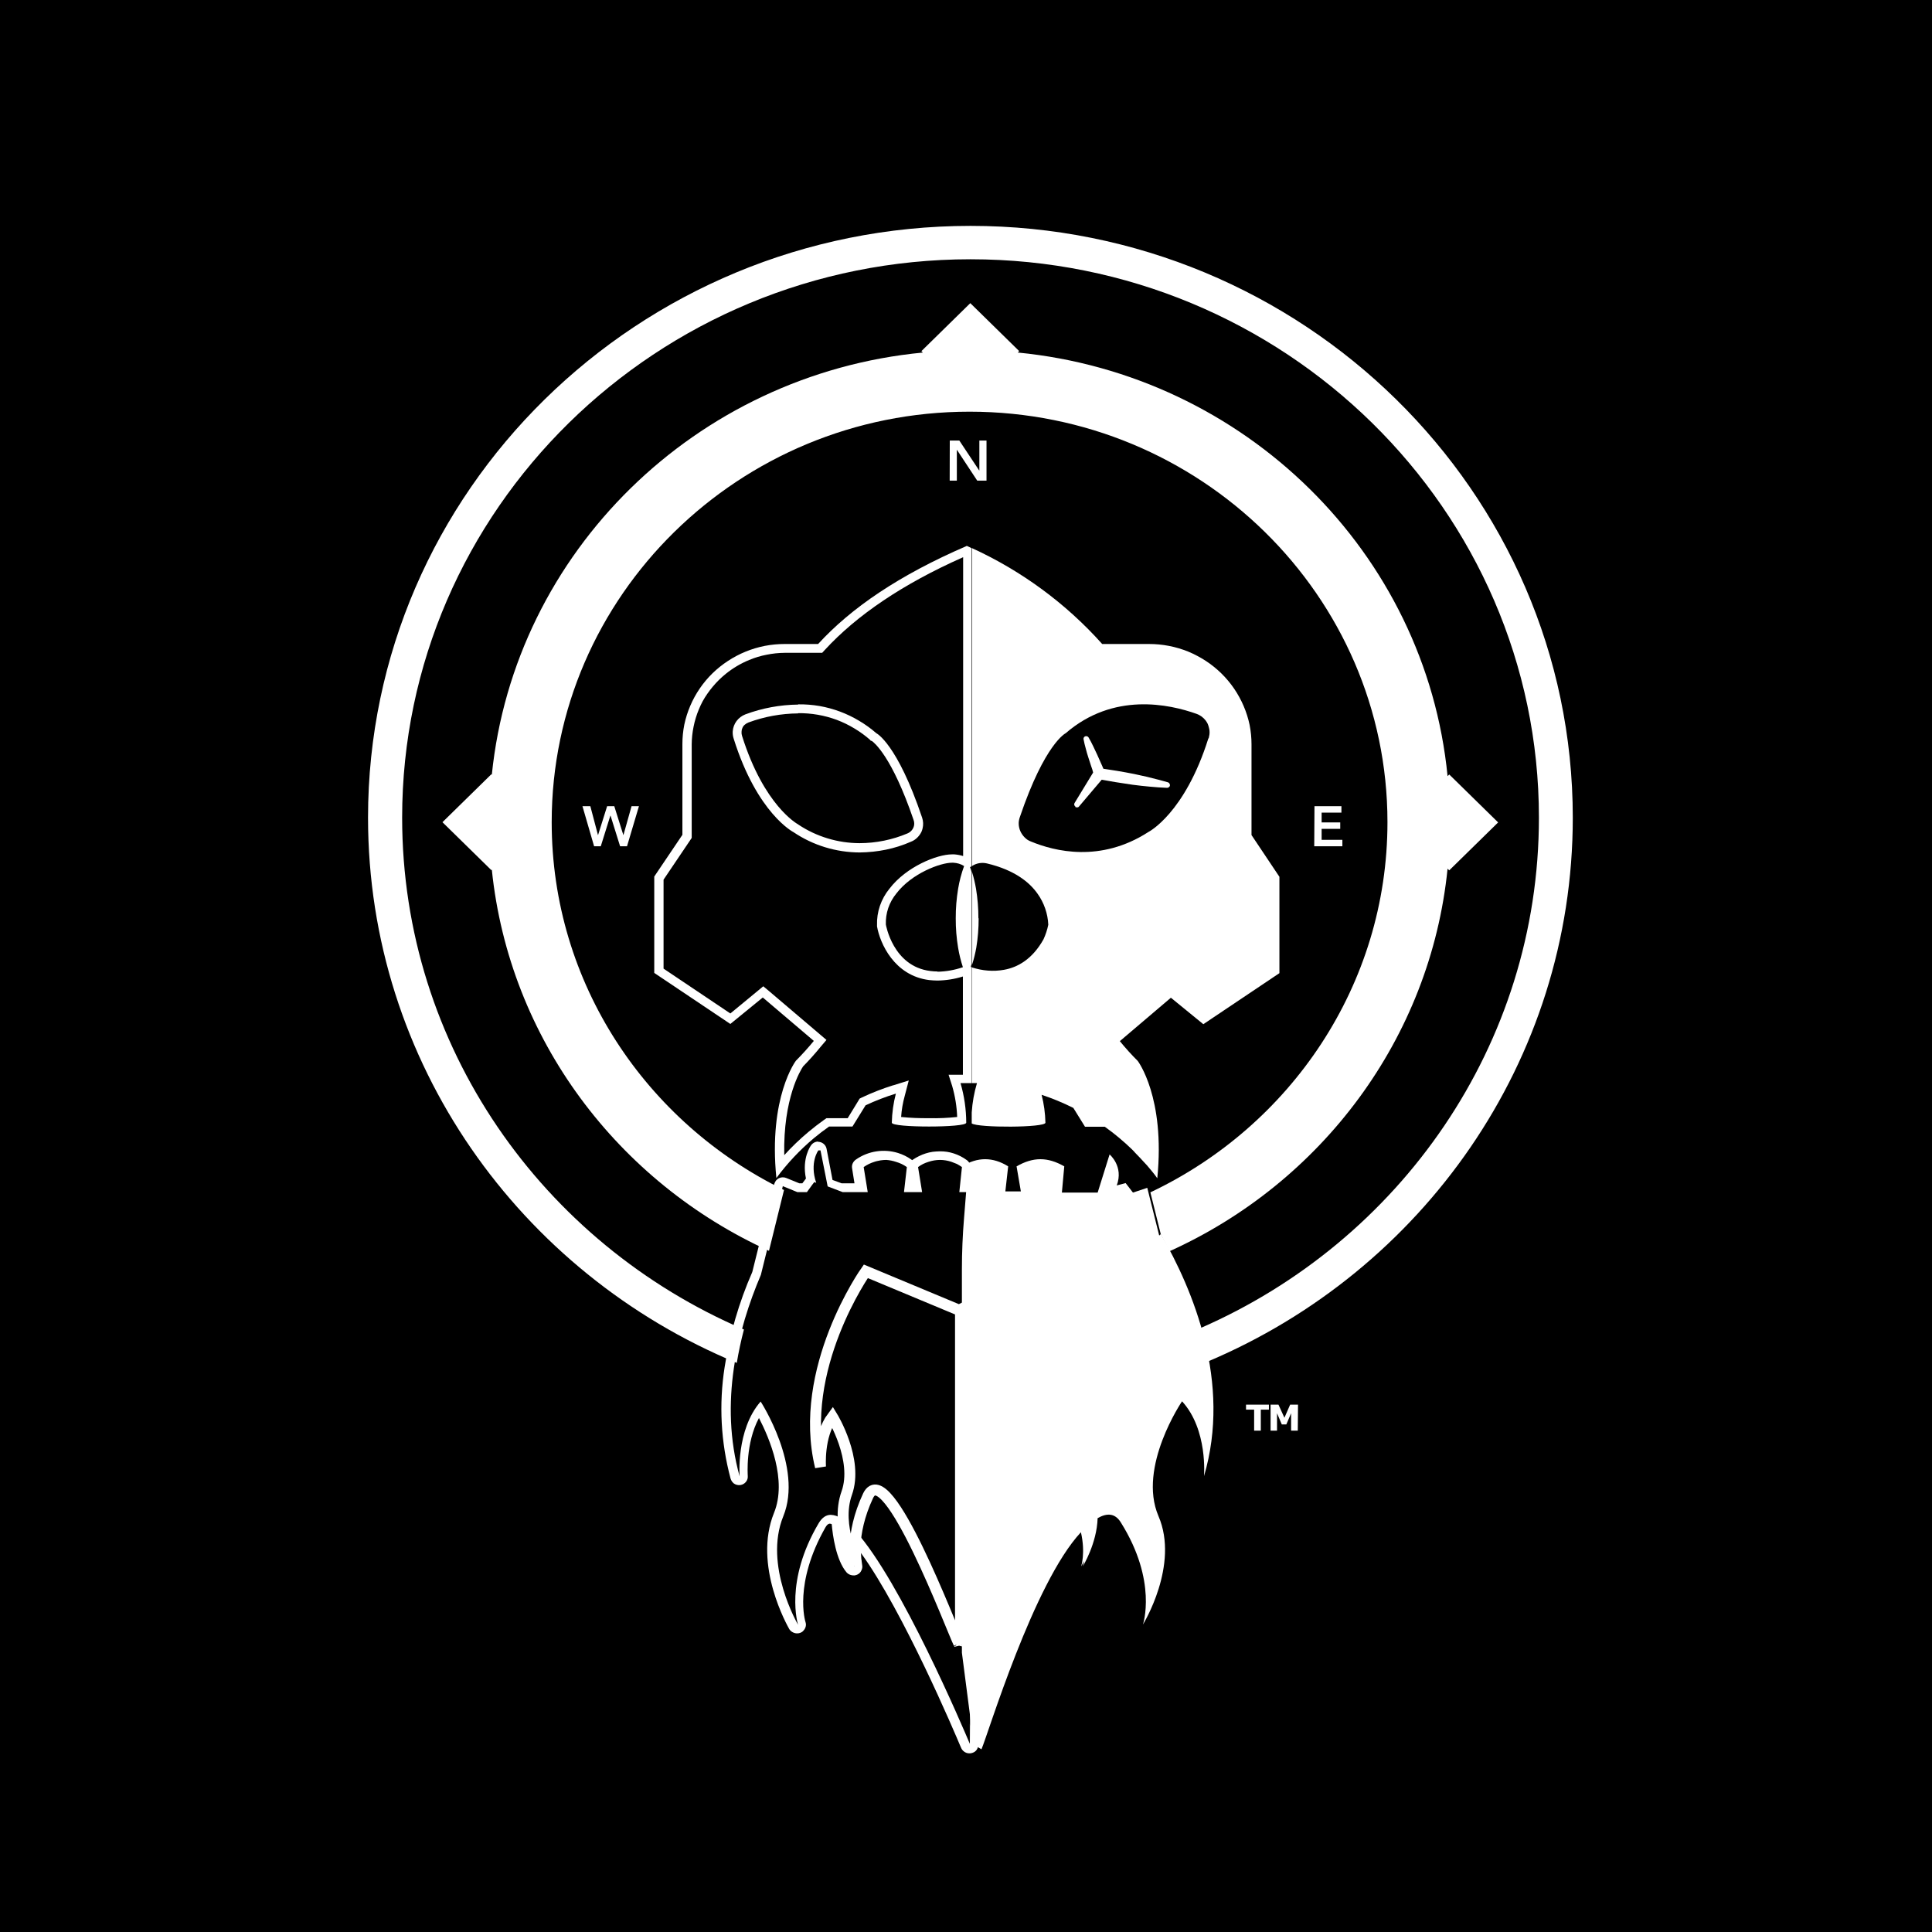
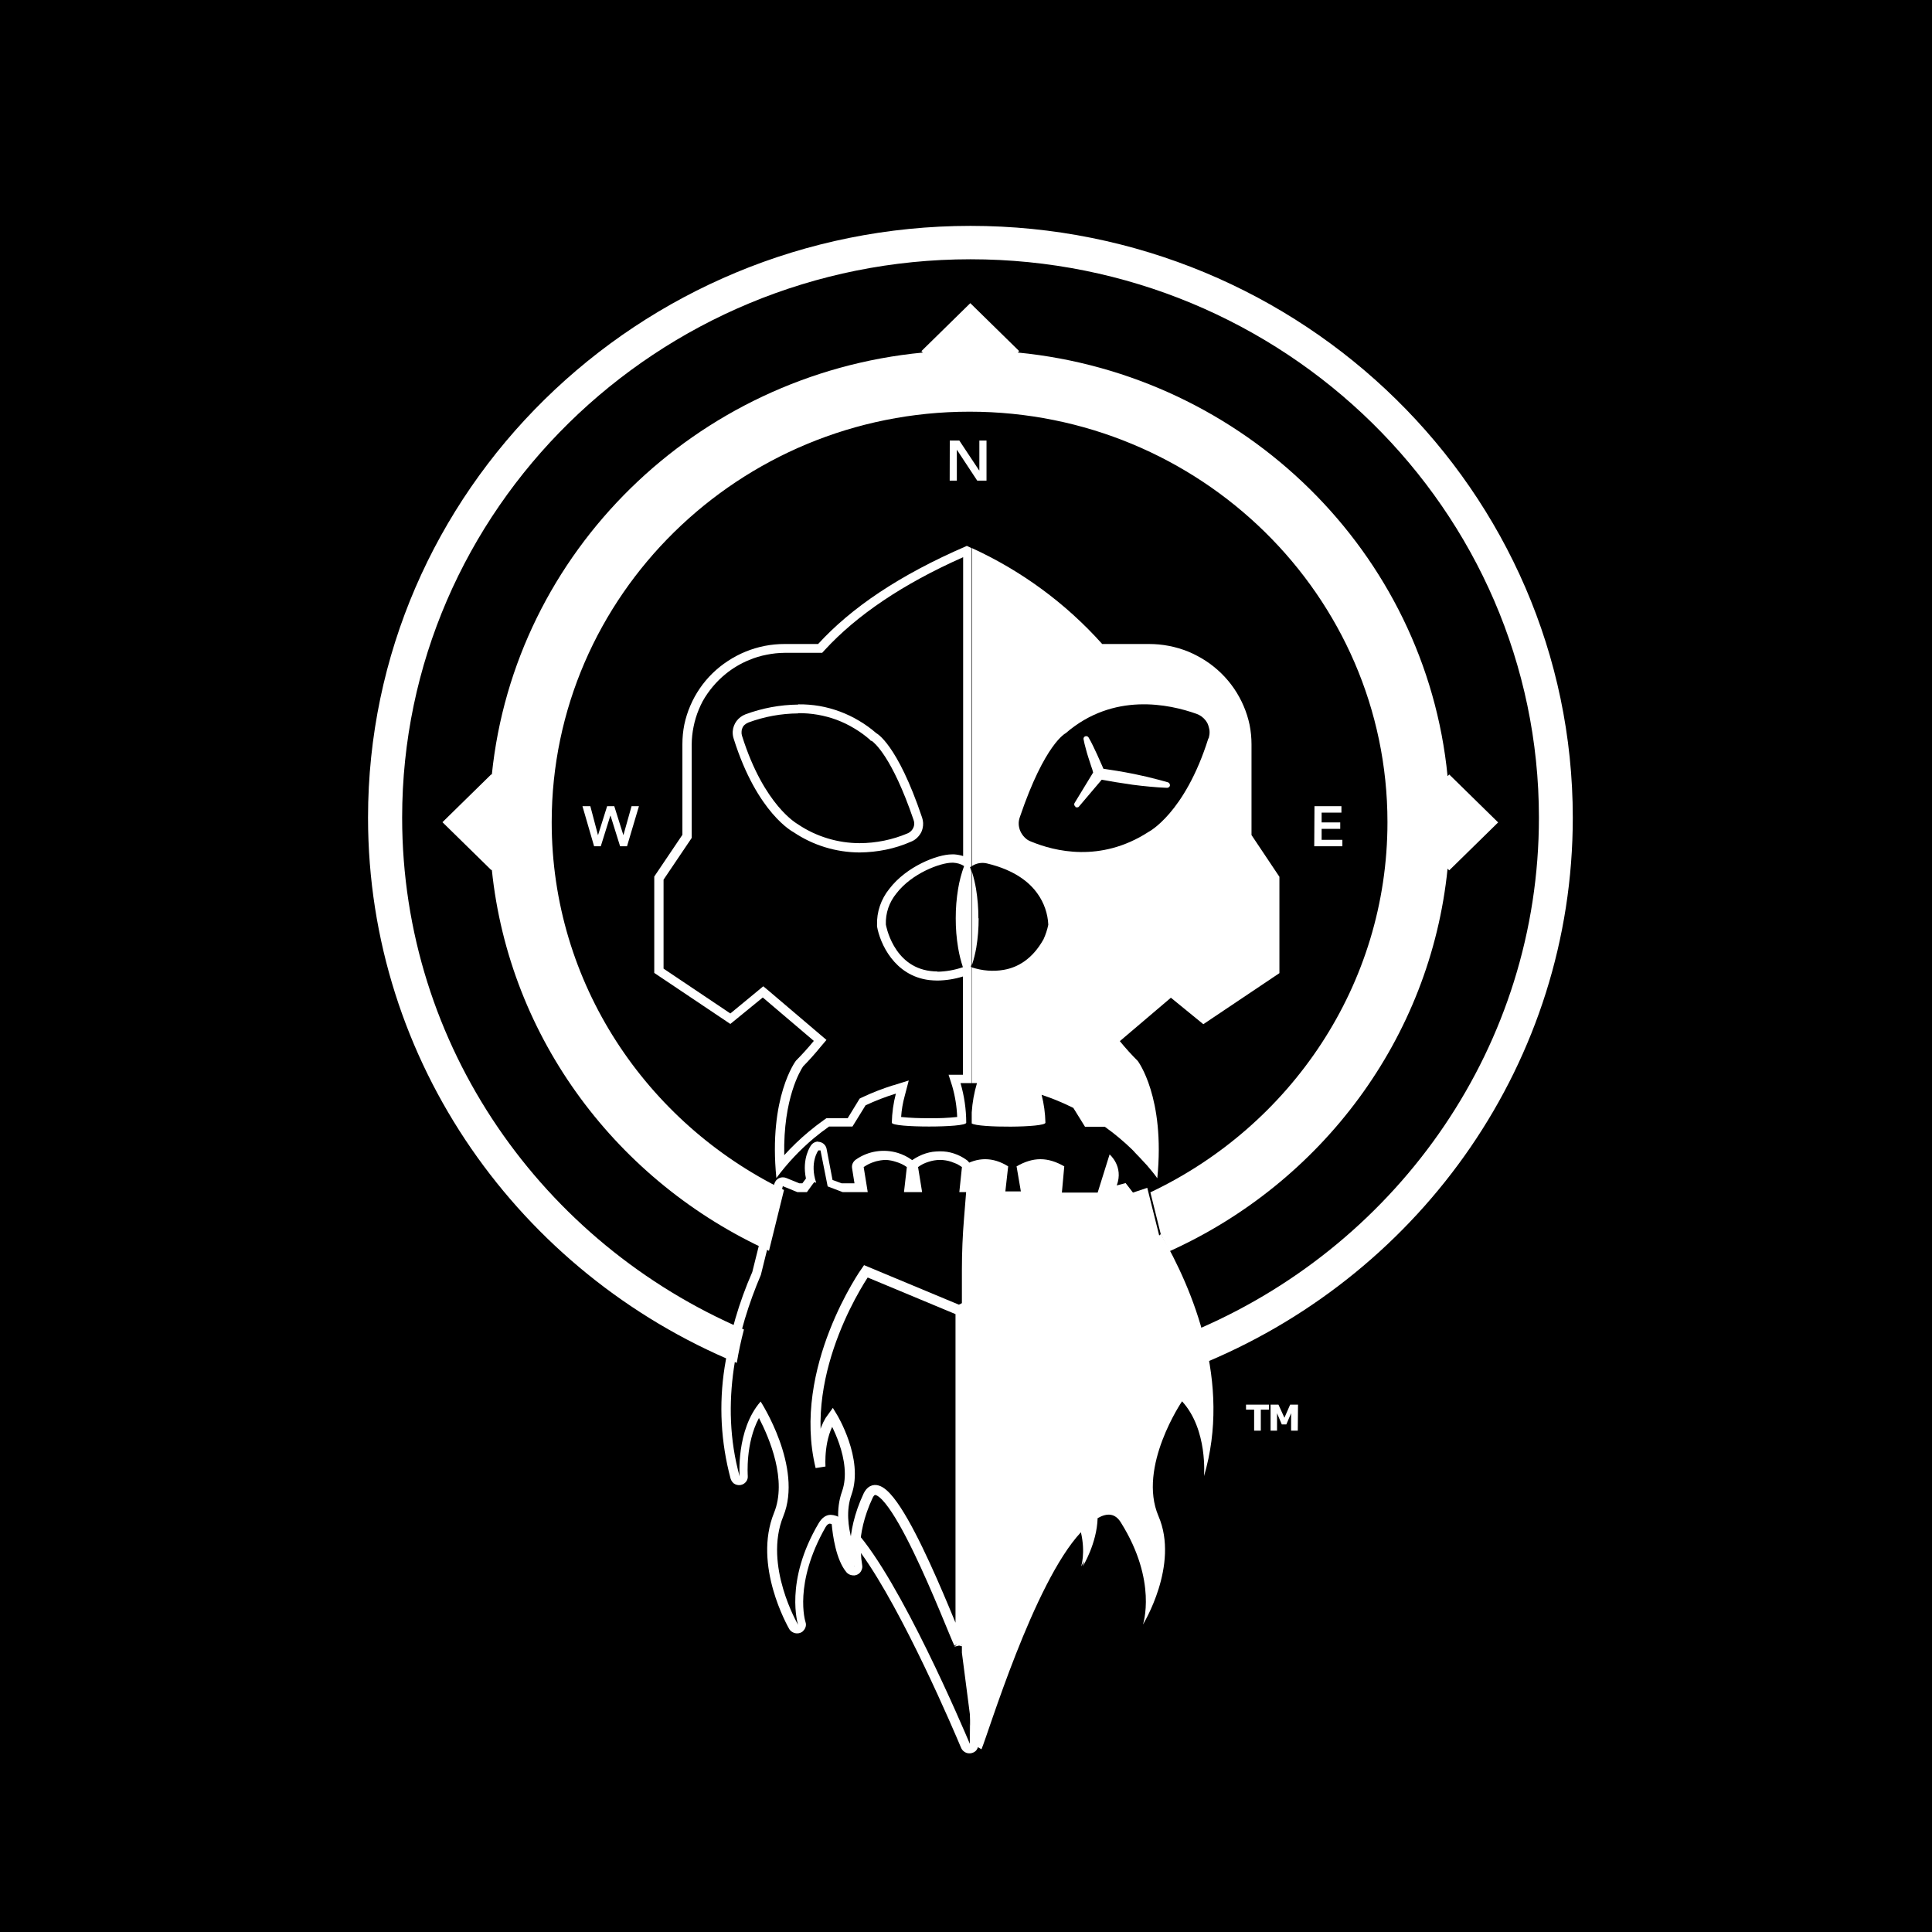
<svg xmlns="http://www.w3.org/2000/svg" version="1.2" baseProfile="tiny-ps" viewBox="0 0 810 810">
  <g id="Bkg">
    <rect fill="#000000" width="810" height="810" />
  </g>
  <g id="Logo">
-     <path stroke="#ffffff" stroke-width="4.6" d="m 363,533 c 0,0 -29,41 -19,82 0,0 -1,-13 5,-21 0,0 11,18 6,32 -5,14 4,30 4,30 0,0 -3,-12 5,-29 8,-16 35,56 38,62 v 0.4 l 0.1,-0.2 0.1,0.2 v -0.4 c 0.1,-0.3 0.3,-0.8 0.5,-1 V 549 l -0.6,0.3 z m 0,0" />
+     <path stroke="#ffffff" stroke-width="4.2" d="m 363,533 c 0,0 -29,41 -19,82 0,0 -1,-13 5,-21 0,0 11,18 6,32 -5,14 4,30 4,30 0,0 -3,-12 5,-29 8,-16 35,56 38,62 v 0.4 l 0.1,-0.2 0.1,0.2 v -0.4 c 0.1,-0.3 0.3,-0.8 0.5,-1 V 549 l -0.6,0.3 z m 0,0" />
    <g fill="#ffffff">
      <path d="m 486,518 -5,-20 -6,2 c -2,-2.7 -3.2,-4 -3,-4 l -3.8,1 c 3,-8 -3,-13 -3,-13 l -5,16 h -15 l 1,-11 c -7,-4 -13,-4 -20,0 l 1.8,10.5 h -6.5 l 1.18,-10.5 c -6.4,-4 -12.9,-4 -19.3,0 l 1.7,10.5 -0.9,11.2 a 273.5,268.7 0 0 0 -0.9,21.5 v 160.7 l 5,38.6 3.2,1.9 c 2.8,-6.4 21.8,-69.7 41.7,-91 2,8.7 0.1,14.3 0.1,14.3 0,0 0.5,-0.8 1.2,-2.2 -0.1,0.8 -0.3,1.5 -0.5,2.2 0,0 5.9,-9.6 6.2,-20.2 4,-2.3 7.4,-2.1 9.8,1.9 15.4,24.6 9.2,42.7 9.2,42.7 0,0 15.4,-24.9 6.5,-45.5 -8.8,-20.6 9.9,-48.1 9.9,-48.1 10.9,11.9 9.2,31.4 9.2,31.4 11.6,-39.3 -4.6,-78.2 -18.1,-101.5 z M 410.2,385 a 78.9,77.5 0 0 0 -1,-12.4 62.3,61.2 0 0 0 -1.6,-6.8 v 38.5 a 60.1,59 0 0 0 1.7,-6.9 76.8,75.5 0 0 0 1,-12.4 z m 0,0" />
      <path d="m 344,482.3 3,15.1 6.3,2.4 h 10.5 l -1.7,-10.5 a 16.5,16.2 0 0 1 2.2,-1.3 16.7,16.4 0 0 1 2.3,-0.9 c 0.8,-0.3 1.6,-0.4 2.5,-0.6 a 16.2,16 0 0 1 2.5,-0.2 16.3,16 0 0 1 4,0.8 16.9,16.6 0 0 1 2.4,0.9 c 0.8,0.4 1.5,0.8 2.2,1.3 l -1.2,10.5 h 7.6 l -1.7,-10.5 a 14.9,14.6 0 0 1 2.1,-1.3 15.2,14.9 0 0 1 2.3,-0.9 15.2,14.9 0 0 1 4.8,-0.8 15.2,14.9 0 0 1 4.8,0.8 c 0.8,0.3 1.5,0.6 2.3,0.9 0.7,0.4 1.4,0.8 2.1,1.3 l -1.1,10.5 h 4.5 v 231.6 c 0,-8.9 -0.1,-8.9 -0.1,-8.9 v 8.6 c -2.7,-6.4 -29,-68.3 -47.9,-89.2 l -0.3,-0.3 a 39.8,39.1 0 0 0 -0.2,15.2 c -4.8,-5.7 -5.5,-20.2 -5.5,-20.2 a 8.3,8.2 0 0 0 -4.4,-1.5 c -1.9,0 -3.6,1.1 -5,3.4 -14.6,24.6 -8.7,42.7 -8.7,42.7 0,0 -14.6,-24.9 -6.2,-45.5 8.4,-20.6 -9.5,-48.1 -9.5,-48.1 -10.4,11.9 -8.8,31.4 -8.8,31.4 -8.6,-30.9 -0.9,-61.5 8.9,-84.5 l 9.2,-37.2 6.1,2.5 h 4 c 1.9,-2.7 3.1,-4.2 3.1,-4.2 l 0.8,0.3 c -2.9,-8.5 0.9,-13.6 0.9,-13.6 m 0,-3.7 a 3.7,3.6 0 0 0 -1.7,0.4 3.7,3.7 0 0 0 -1.3,1.1 c -0.2,0.2 -4,5.5 -2.2,14 -0.4,0.5 -0.8,1.1 -1.5,2 h -1.3 l -5.4,-2.2 a 3.7,3.7 0 0 0 -1.6,-0.3 3.7,3.7 0 0 0 -2.2,0.8 3.7,3.6 0 0 0 -0.6,0.6 3.9,3.9 0 0 0 -0.4,0.7 3.9,3.9 0 0 0 -0.3,0.7 l -9.2,36.9 a 164.6,161.7 0 0 0 -11.6,39.9 116.9,114.9 0 0 0 -1.2,23.5 116.6,114.6 0 0 0 3.7,23.2 c 0.1,0.4 0.3,0.7 0.5,1.1 0.2,0.3 0.5,0.6 0.8,0.9 a 3.7,3.6 0 0 0 2.9,0.7 3.7,3.7 0 0 0 2.3,-1.4 3.6,3.5 0 0 0 0.6,-1.2 3.6,3.6 0 0 0 0.1,-1.3 c 0,-0.2 -1,-13.6 4.7,-24.2 4.4,8.5 11.9,26.1 6.3,39.8 -8.9,22 5.8,47.6 6.4,48.7 a 3.7,3.6 0 0 0 1.4,1.3 3.7,3.6 0 0 0 1.9,0.5 3.6,3.6 0 0 0 1.5,-0.3 c 0.4,-0.2 0.8,-0.4 1.1,-0.8 a 3.7,3.7 0 0 0 1.1,-2.4 3.7,3.7 0 0 0 -0.2,-1.3 c -0.05,-0.1 -5.1,-16 8.4,-39.7 0.9,-1.5 1.6,-1.5 1.8,-1.5 0.3,0.01 0.6,0.1 0.8,0.2 0.4,4.6 1.8,15 6.2,20.2 a 3.7,3.6 0 0 0 2.1,1.2 c 0.4,0.1 0.8,0.1 1.2,0.1 a 3.7,3.6 0 0 0 2.2,-1 c 0.3,-0.3 0.5,-0.6 0.7,-1 a 3.7,3.6 0 0 0 0.4,-1.2 3.7,3.6 0 0 0 -0.04,-1.2 35.6,34.9 0 0 1 -0.5,-5 c 17.8,24.6 39.3,75.3 41.9,81.5 l 0.06,0.1 a 3.7,3.6 0 0 0 1.2,1.6 3.6,3.6 0 0 0 2.3,0.8 3.4,3.3 0 0 0 0.9,-0.1 c 2.9,-0.7 2.9,-3.4 2.9,-4.4 V 499.9 c 0,-0.2 -0.03,-0.5 -0.1,-0.7 a 3.6,3.5 0 0 0 -0.6,-1.3 3.6,3.6 0 0 0 -0.5,-0.6 3.8,3.8 0 0 0 -0.6,-0.5 3.7,3.7 0 0 0 -0.6,-0.3 3.7,3.6 0 0 0 -1.4,-0.3 h -0.3 l 0.7,-6.5 a 3.6,3.6 0 0 0 -0.3,-1.9 3.6,3.6 0 0 0 -1.3,-1.5 19,18.6 0 0 0 -5.3,-2.7 19.2,18.8 0 0 0 -2.9,-0.7 19.2,18.9 0 0 0 -3,-0.2 c -1,0 -2,0.1 -3,0.2 a 19.1,18.8 0 0 0 -5.7,1.8 19.2,18.9 0 0 0 -2.6,1.5 3.2,3.2 0 0 0 -0.3,0.2 3.7,3.7 0 0 0 -0.4,-0.3 20,19.7 0 0 0 -5.5,-2.7 20.1,19.8 0 0 0 -17.6,2.7 3.6,3.6 0 0 0 -0.8,0.7 3.8,3.7 0 0 0 -0.9,1.9 3.8,3.7 0 0 0 0.02,1.1 l 1,6.3 h -5.4 l -3.8,-1.4 -2.5,-13.1 a 3.7,3.6 0 0 0 -1.3,-2.1 3.7,3.6 0 0 0 -1.1,-0.6 3.7,3.6 0 0 0 -1.3,-0.2 z m 0,0" />
      <path d="m 403.8,233.6 v 125.3 a 16.8,16.5 0 0 0 -3.7,-0.7 h -1 c -6.2,0 -19.1,5.1 -26.2,14.4 a 23.7,23.3 0 0 0 -4,7.2 23.7,23.2 0 0 0 -1.2,8.1 v 0.5 c 1.2,7 7.2,20.7 21.9,22.5 1.1,0.1 2.3,0.2 3.4,0.2 a 36.9,36.3 0 0 0 10.7,-1.7 v 41.2 h -6 l 1.5,4.7 a 55.6,54.7 0 0 1 2.1,13 c -3.9,0.4 -7.8,0.6 -11.8,0.5 -3.9,0.04 -7.8,-0.1 -11.7,-0.5 0.2,-3 0.7,-5.9 1.5,-8.8 l 1.7,-6.5 -6.4,2 h -0.1 a 100.8,99 0 0 0 -13.1,5.1 l -1,0.5 -0.6,1 -4.4,7.2 h -8.9 l -1,0.7 a 106.9,105 0 0 0 -6.6,5.1 103.5,101.7 0 0 0 -10.1,9.7 c -0.5,-23.9 6.9,-35.7 7.9,-37.2 a 119.9,117.8 0 0 0 7.5,-8.4 l 2.3,-2.7 -2.7,-2.3 -21.4,-18.2 -2.4,-2 -2.4,2 -11.4,9.4 -28,-18.8 v -37.3 l 11.2,-16.6 0.6,-0.9 v -39.2 a 39.5,38.8 0 0 1 0.8,-7.5 39.4,38.7 0 0 1 2.2,-7.2 38.8,38.1 0 0 1 1.6,-3.4 38.2,37.6 0 0 1 2,-3.2 39.7,39 0 0 1 2.3,-3 39.5,38.8 0 0 1 5.4,-5.3 39.1,38.4 0 0 1 9.8,-5.8 39.4,38.7 0 0 1 3.6,-1.3 38.4,37.7 0 0 1 3.7,-0.9 39,38.3 0 0 1 7.6,-0.8 h 15.7 l 1.1,-1.2 c 13.4,-14.6 32.8,-27.7 57.8,-38.8 m 1.7,-4.8 c -28.3,12.2 -48.5,26 -62.3,41.1 h -14 a 43.2,42.5 0 0 0 -8.4,0.8 43.1,42.3 0 0 0 -8,2.4 42.9,42.1 0 0 0 -7.4,3.9 43.4,42.6 0 0 0 -6.5,5.2 43.1,42.3 0 0 0 -9.3,13.6 43.5,42.7 0 0 0 -2.5,7.9 43.2,42.5 0 0 0 -0.8,8.2 v 38 l -11.8,17.5 v 40.4 l 31.9,21.4 13.6,-11.1 21.4,18.2 a 118.8,116.7 0 0 1 -7.5,8.3 c 0,0 -11.6,15.2 -8.2,49.2 a 98.8,97 0 0 1 15.7,-16.7 106.7,104.8 0 0 1 6.4,-4.9 h 9.8 l 5.5,-8.9 a 97,95.3 0 0 1 12.7,-4.9 54.1,53.2 0 0 0 -1.7,12.2 c 0,1.1 7.8,1.6 15.6,1.6 7.8,0 15.6,-0.5 15.6,-1.6 a 61.9,60.8 0 0 0 -2.4,-16.6 h 4.7 v -48.6 l -0.4,-0.1 c 0.1,-0.4 0.2,-0.8 0.4,-1.3 V 365.8 c -0.2,-0.7 -0.4,-1.5 -0.7,-2.2 l 0.1,-0.1 c 0.2,-0.1 0.4,-0.2 0.5,-0.3 V 229.8 c -0.7,-0.3 -1.3,-0.7 -2.1,-1 z M 393.1,407.3 a 23.1,22.7 0 0 1 -3,-0.2 c -15.8,-1.9 -18.7,-19.5 -18.7,-19.5 a 20.2,19.8 0 0 1 1,-6.9 20.4,20 0 0 1 3.4,-6.1 c 6.5,-8.5 18.5,-12.9 23.3,-12.9 h 0.6 c 1.6,0.1 3.1,0.5 4.5,1.4 a 54.9,53.9 0 0 0 -2.5,9.5 76.9,75.5 0 0 0 -1,12.4 75.8,74.5 0 0 0 1,12.4 56.2,55.3 0 0 0 2,8.1 34,33.4 0 0 1 -10.7,1.9 z m 0,0" />
      <path d="m 524.7,350.1 v -38 a 43.2,42.5 0 0 0 -0.8,-8.2 43.2,42.4 0 0 0 -2.5,-7.9 42.9,42.1 0 0 0 -1.8,-3.7 42.7,41.9 0 0 0 -4.7,-6.9 43,42.2 0 0 0 -12.9,-10.4 42.9,42.1 0 0 0 -3.8,-1.8 43.5,42.7 0 0 0 -4,-1.4 42.4,41.7 0 0 0 -4.1,-1 43.2,42.5 0 0 0 -8.4,-0.8 H 462.1 A 165.4,162.5 0 0 0 436.9,247.1 165.5,162.6 0 0 0 407.5,229.8 v 133.3 a 7.8,7.7 0 0 1 3,-1.2 7.9,7.7 0 0 1 3.3,0.1 c 11.3,2.7 17.7,7.7 21.2,12.7 a 24.6,24.2 0 0 1 3.2,6.2 24.6,24.2 0 0 1 1.3,6.8 29.2,28.7 0 0 1 -2,6.1 c -4.7,8.4 -10.9,11.8 -16.6,12.8 -4.5,0.8 -9,0.4 -13.4,-1 v 48.5 h 2.1 a 57.4,56.4 0 0 0 -2.2,12.3 v 4.6 c 2.6,1.9 30.9,1.8 30.9,-0.3 a 53.8,52.8 0 0 0 -1.6,-11.7 98.9,97.1 0 0 1 13.3,5.5 l 4.9,7.9 h 8.3 a 99.4,97.7 0 0 1 11.4,9.5 c 0.5,0.5 1,1 1.4,1.5 a 96.8,95 0 0 1 3.5,3.7 c 0.5,0.5 0.9,1 1.4,1.5 1.5,1.8 3,3.5 4.3,5.4 3.4,-34 -8.2,-49.2 -8.2,-49.2 a 105.8,104 0 0 1 -7.5,-8.3 l 21.4,-18.2 13.6,11.1 31.9,-21.4 v -40.4 z m -18.1,-40.5 c -9.9,31.5 -25.1,39.2 -25.1,39.2 -20.1,13 -39.4,8.1 -49.3,4 a 8.2,8.1 0 0 1 -1.4,-0.7 8.3,8.2 0 0 1 -1.2,-1 8.5,8.4 0 0 1 -1,-1.2 8.3,8.1 0 0 1 -0.8,-1.4 8.3,8.1 0 0 1 -0.5,-1.5 8.1,7.9 0 0 1 -0.2,-1.5 c -0.02,-0.5 0,-1 0.1,-1.5 a 8.8,8.6 0 0 1 0.4,-1.5 c 10.5,-30.9 19.2,-35.1 19.2,-35.1 20,-17.3 43.4,-12.2 54.9,-8.1 a 8.4,8.2 0 0 1 3.8,2.8 c 0.3,0.4 0.6,0.9 0.8,1.3 0.2,0.5 0.4,1 0.5,1.5 a 8,7.8 0 0 1 0.3,1.5 8.1,8 0 0 1 -0.04,1.6 c -0.1,0.5 -0.2,1 -0.3,1.5 z M 398.2,184.7 h 4 l 8.3,12.5 h 0.1 v -12.5 h 3 v 16.8 h -3.9 l -8.5,-12.9 h -0.04 v 12.9 h -3 z M 244.2,338 h 3.3 l 3.2,12.1 h 0.04 l 3.8,-12.1 h 3 l 3.8,12.1 h 0.04 l 3.4,-12.1 h 3.1 l -5,16.8 h -2.9 l -4,-12.8 h -0.1 l -4,12.8 h -2.8 z m 306.9,0 h 11.3 v 2.7 h -8.3 v 4.1 h 7.8 v 2.7 h -7.8 v 4.6 h 8.7 v 2.7 h -11.8 z m 0,0" />
      <path d="m 231.3,344.7 c 0,-94.9 78.6,-172.1 175.2,-172.1 96.6,0 175.2,77.2 175.2,172.1 0,68.3 -40.7,127.4 -99.4,155.2 l 4.4,17.7 a 206.8,203.1 0 0 1 3.6,7 c 63.6,-28.7 109.4,-89.1 116.6,-160.4 l 0.7,0.7 20.5,-20.1 -20.5,-20.1 -0.7,0.7 C 597.7,231.7 521.9,157.1 426.7,147.8 l 0.6,-0.6 -20.5,-20.1 -20.5,20.11 0.6,0.6 c -95.2,9.1 -171.2,83.6 -180.7,177 l -0.2,-0.2 -20.5,20.1 20.5,20.1 0.2,-0.2 c 7.3,71 52.9,131 116.2,159.8 l 6.3,-25.5 c -57.7,-28.2 -97.4,-86.7 -97.4,-154.2 z m 0,0" />
      <path d="m 659.4,342.8 c 0,-136.8 -113.3,-248.1 -252.5,-248.1 -139.3,0 -252.6,111.3 -252.6,248.1 0,102.7 63.8,191 154.6,228.6 a 159,156.2 0 0 1 3,-14 C 227.6,521.3 168.6,438.7 168.6,342.8 c 0,-129.1 106.9,-234.1 238.3,-234.1 131.4,0 238.3,105.1 238.3,234.1 0,95.5 -58.5,177.7 -142.1,214.1 a 150.4,147.8 0 0 1 3.1,14 C 596.1,533 659.4,445.1 659.4,342.8 Z m 0,0" />
      <path d="m 334.6,295.3 v 3.7 a 44.5,43.7 0 0 1 16.2,2.8 44.4,43.6 0 0 1 7.4,3.6 44.2,43.4 0 0 1 6.6,4.8 l 0.2,0.3 0.6,0.2 c 0.8,0.6 8.3,6.3 17.4,33 a 4.6,4.5 0 0 1 0.3,1.7 4.5,4.4 0 0 1 -0.1,0.8 4.7,4.6 0 0 1 -2.7,3.2 51.2,50.3 0 0 1 -20.1,4.1 45.8,45 0 0 1 -13.4,-2 45.8,45 0 0 1 -12.3,-5.8 l -0.1,-0.1 -0.2,-0.1 c -0.1,-0.1 -14.1,-7.7 -23.3,-37 a 4.6,4.5 0 0 1 -0.2,-1.7 4.9,4.8 0 0 1 0.1,-0.9 c 0.1,-0.3 0.2,-0.6 0.3,-0.8 0.1,-0.3 0.3,-0.5 0.4,-0.7 0.2,-0.2 0.4,-0.5 0.6,-0.6 a 4.7,4.6 0 0 1 1.5,-0.9 60.6,59.6 0 0 1 20.8,-3.8 v -3.7 m 0,0 a 64.2,63 0 0 0 -22.1,4.1 8.5,8.3 0 0 0 -3.7,2.8 8.4,8.3 0 0 0 -1.6,4.3 8.4,8.3 0 0 0 0.4,3.1 c 9.9,31.5 25.1,39.2 25.1,39.2 a 49.3,48.5 0 0 0 13.2,6.3 49.3,48.4 0 0 0 14.5,2.2 c 7.5,-0.1 14.7,-1.5 21.5,-4.5 a 8.4,8.2 0 0 0 1.4,-0.7 8.5,8.3 0 0 0 2.2,-2.1 8.7,8.5 0 0 0 0.8,-1.3 c 0.2,-0.5 0.4,-1 0.5,-1.5 a 8.4,8.2 0 0 0 -0.2,-4.5 C 376.1,311.6 367.4,307.4 367.4,307.4 a 48,47.2 0 0 0 -7.2,-5.2 48.2,47.3 0 0 0 -16.6,-6.2 48.1,47.2 0 0 0 -8.9,-0.7 z m 116.2,42.9 c 0.2,0.1 0.4,0.2 0.7,0.2 0.4,0 0.7,-0.1 0.9,-0.4 l 9.5,-11.2 c 1.9,0.3 3.8,0.7 5.7,1 2.4,0.4 4.8,0.7 7.2,1.1 2.4,0.3 4.8,0.6 7.2,0.8 1.2,0.1 2.4,0.2 3.6,0.3 l 1.8,0.1 c 0.6,0 1.2,0.1 1.9,0.1 0.3,0.003 0.6,-0.1 0.8,-0.3 0.2,-0.2 0.4,-0.4 0.4,-0.7 a 1.2,1.2 0 0 0 -0.2,-0.8 1.2,1.2 0 0 0 -0.6,-0.5 57.9,56.9 0 0 0 -1.8,-0.5 l -1.8,-0.5 a 170.2,167.2 0 0 0 -10.6,-2.5 222.7,218.8 0 0 0 -7.1,-1.3 244.1,239.8 0 0 0 -5.8,-0.9 c -0.3,-0.8 -0.7,-1.6 -1,-2.3 a 125.5,123.3 0 0 0 -1.6,-3.6 c -0.6,-1.2 -1.1,-2.4 -1.7,-3.6 a 72.6,71.4 0 0 0 -0.9,-1.8 l -0.5,-0.9 c -0.2,-0.3 -0.3,-0.6 -0.5,-0.9 a 1.2,1.2 0 0 0 -0.6,-0.5 1.2,1.1 0 0 0 -0.8,-0.01 1.1,1.1 0 0 0 -0.6,0.5 c -0.1,0.3 -0.2,0.5 -0.1,0.8 l 0.4,1.9 c 0.2,0.6 0.3,1.3 0.5,1.9 0.3,1.3 0.7,2.5 1.1,3.8 0.4,1.3 0.8,2.5 1.2,3.7 0.3,0.8 0.6,1.7 0.8,2.6 l -7.8,12.8 a 1.2,1.1 0 0 0 -0.1,0.8 c 0.1,0.3 0.2,0.5 0.5,0.7 z m 0,0" />
    </g>
  </g>
  <g id="Trademark">
    <path fill="#ffffff" d="m 532,591 h -3.4 v 8.8 h -2.8 v -8.8 h -3.4 v -2.1 h 9.6 z m 12.1,8.8 h -2.8 v -7.3 l -2,4.7 h -1.9 l -2,-4.7 v 7.3 h -2.7 v -10.9 h 3.3 l 2.5,5.5 2.4,-5.5 h 3.3 z" />
  </g>
</svg>
